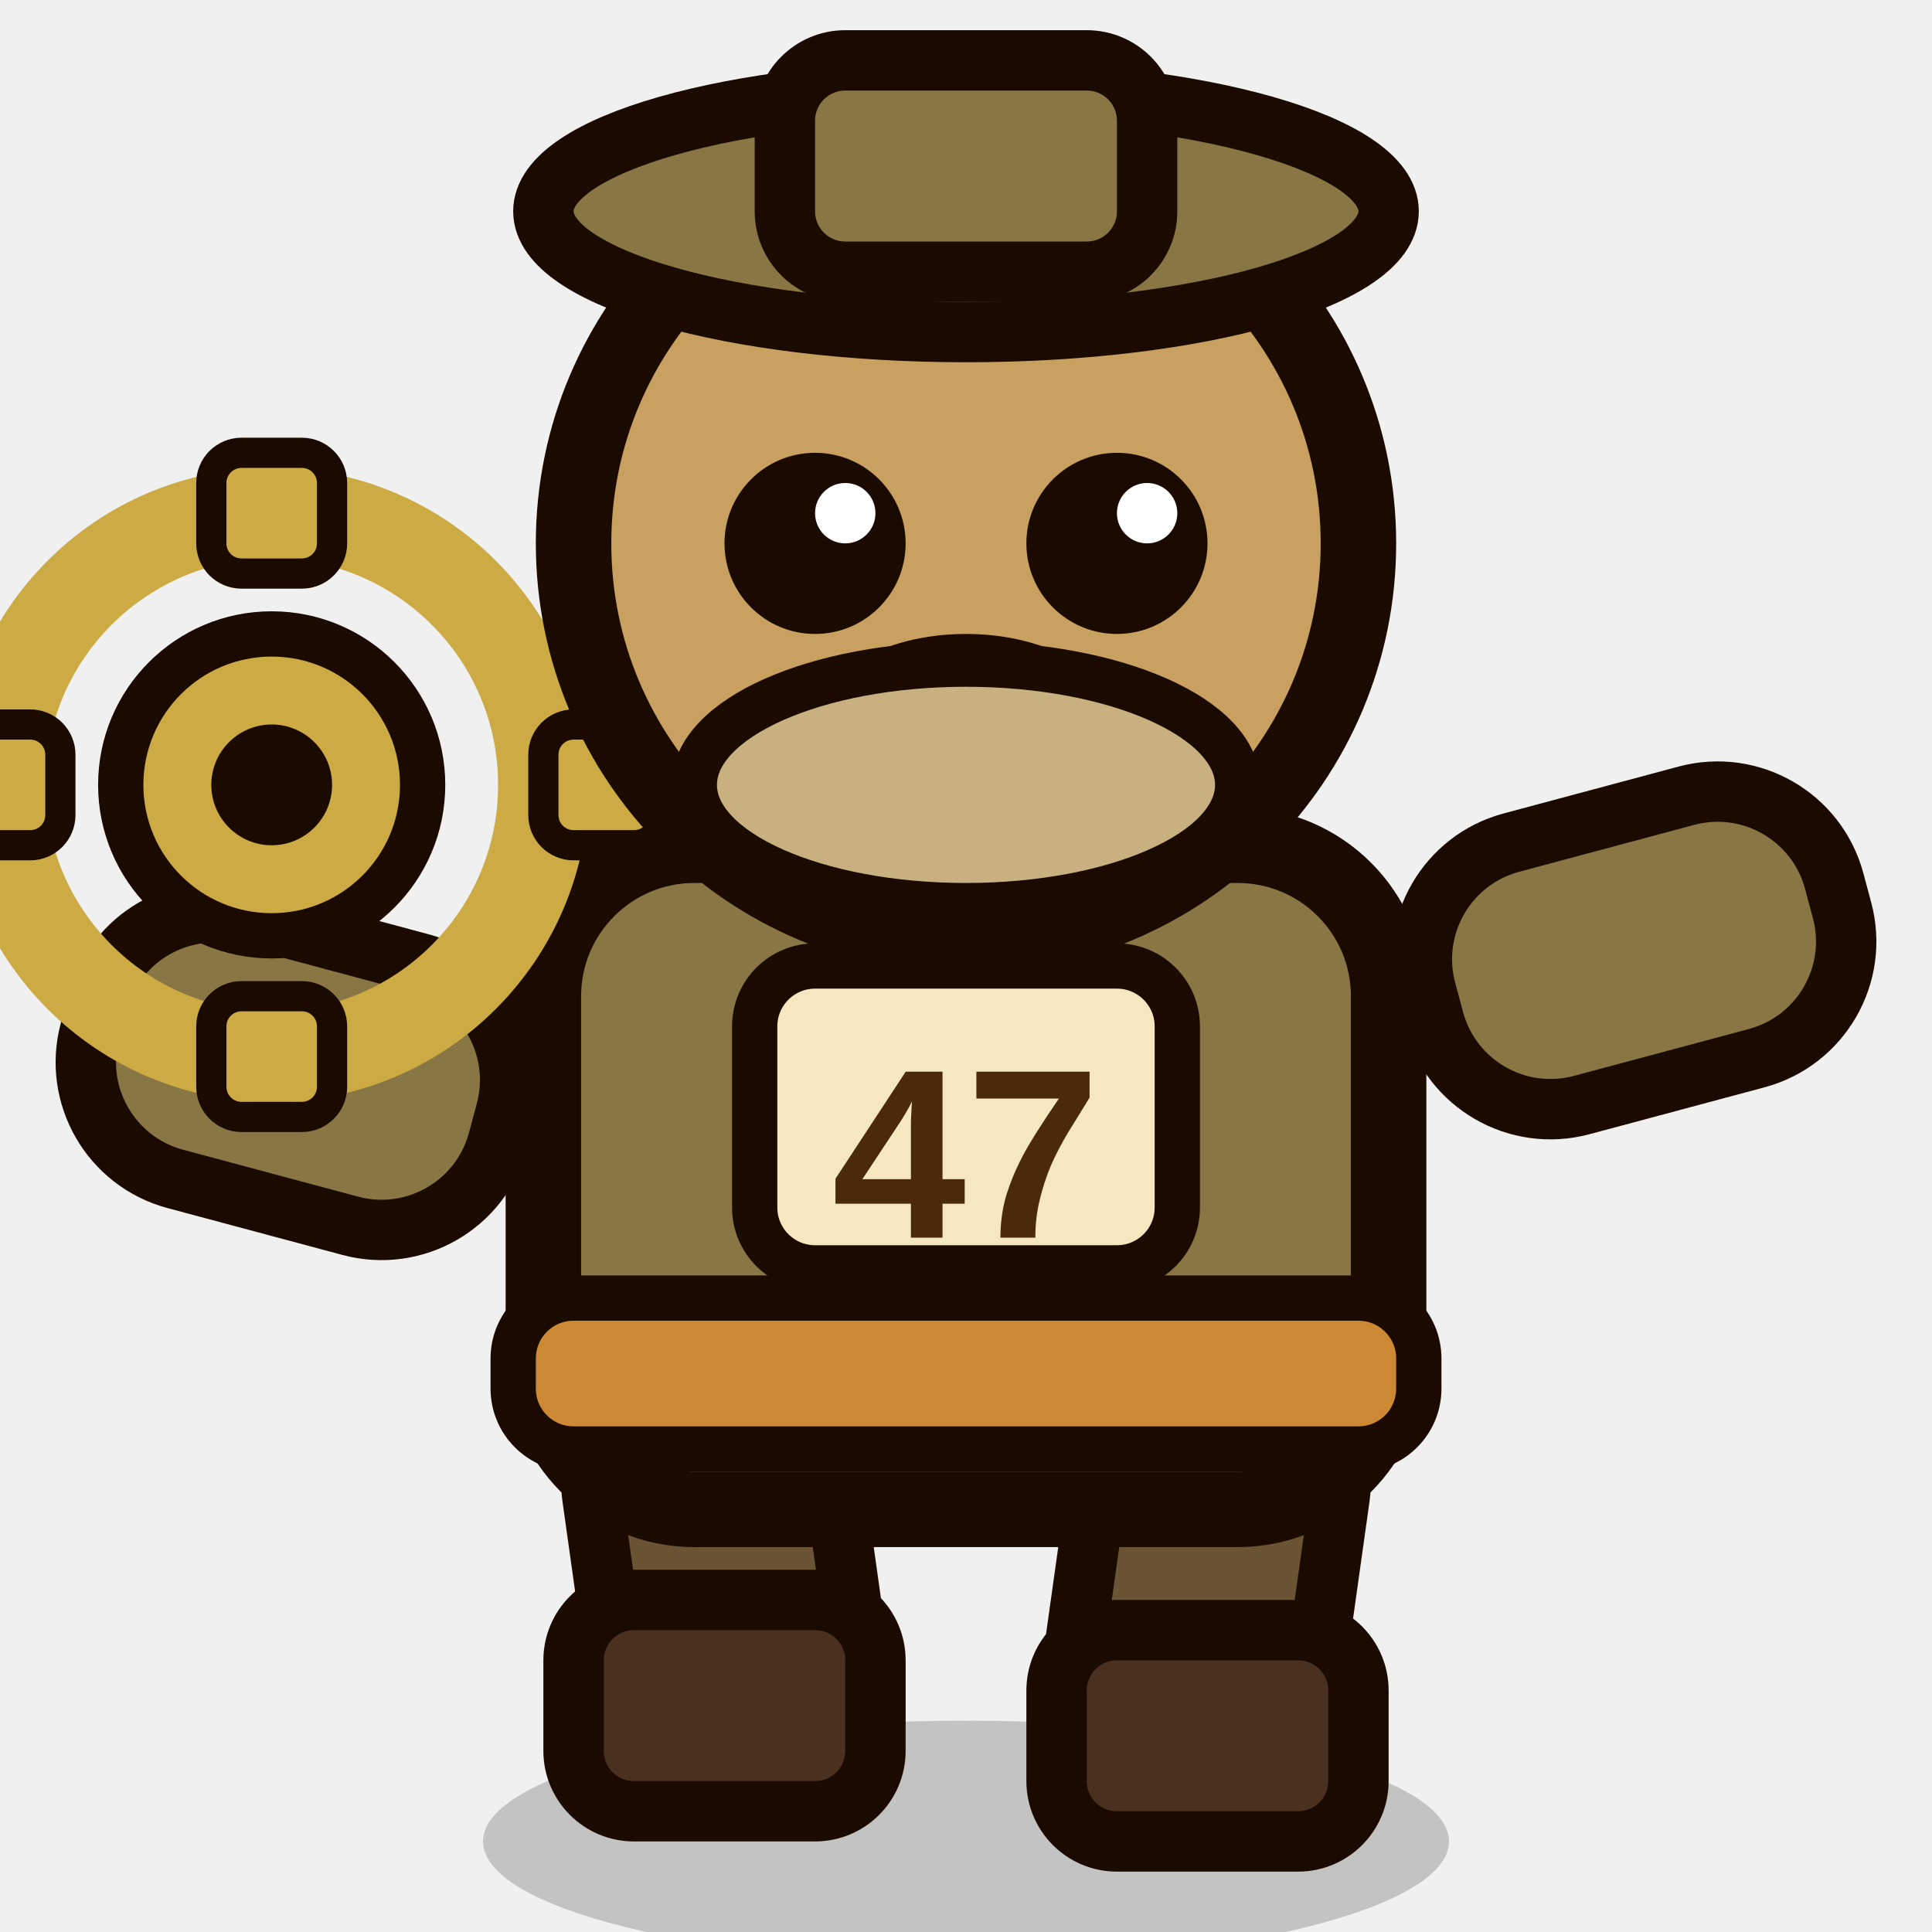
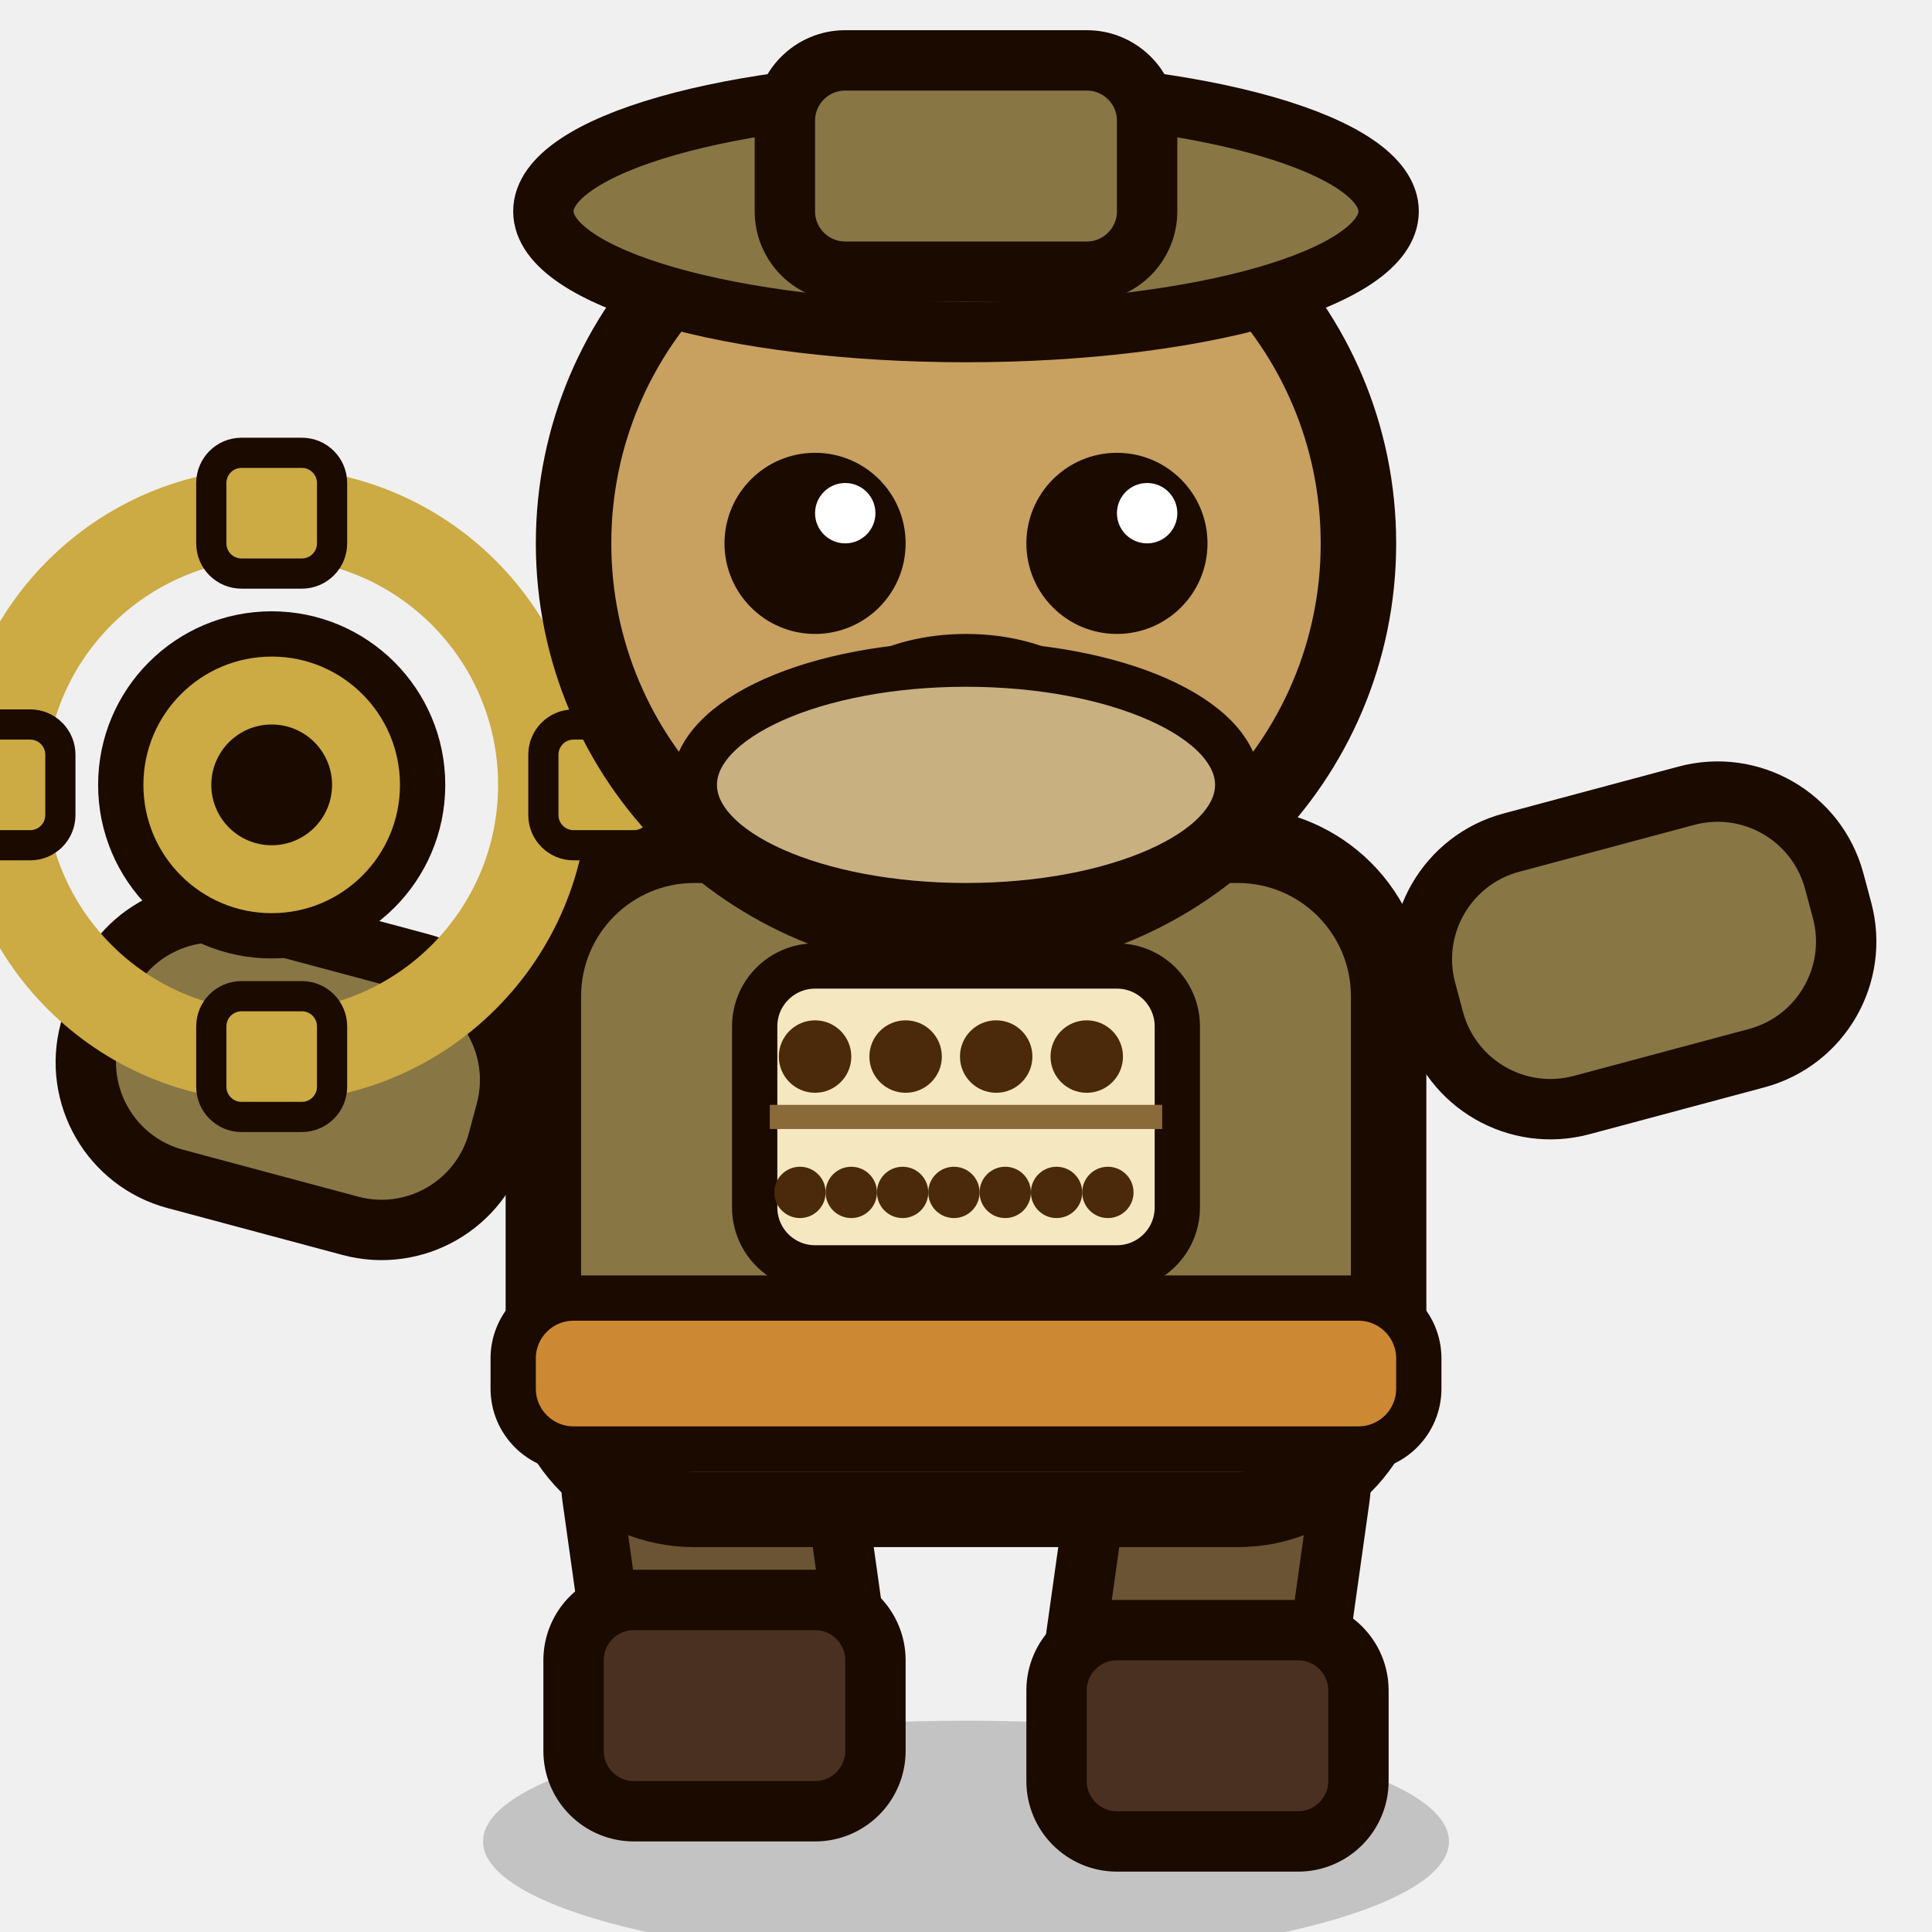
<svg xmlns="http://www.w3.org/2000/svg" viewBox="0 0 64 64" width="64" height="64">
  <ellipse cx="32" cy="61" rx="16" ry="4" fill="#00000030" />
  <rect x="20" y="46" width="8" height="13" rx="3" fill="#6B5433" stroke="#1A0A00" stroke-width="2" transform="rotate(-8 24 52)" />
  <rect x="36" y="46" width="8" height="13" rx="3" fill="#6B5433" stroke="#1A0A00" stroke-width="2" transform="rotate(8 40 52)" />
  <rect x="19" y="53" width="10" height="7" rx="2" fill="#4A3020" stroke="#1A0A00" stroke-width="2" />
  <rect x="35" y="54" width="10" height="7" rx="2" fill="#4A3020" stroke="#1A0A00" stroke-width="2" />
  <rect x="18" y="28" width="28" height="22" rx="5" fill="#887744" stroke="#1A0A00" stroke-width="2.5" />
  <rect x="17" y="43" width="30" height="5" rx="2" fill="#CC8833" stroke="#1A0A00" stroke-width="1.5" />
  <rect x="25" y="32" width="14" height="10" rx="2" fill="#F5E8C0" stroke="#1A0A00" stroke-width="1.5" />
-   <text x="32" y="41" text-anchor="middle" font-family="Arial" font-size="8" font-weight="bold" fill="#4A2A0A">47</text>
+   <line x1="25.5" y1="37" x2="38.5" y2="37" stroke="#8B6A3A" stroke-width="0.8" />
+   <circle cx="27" cy="35" r="1.2" fill="#4A2A0A" />
+   <circle cx="30" cy="35" r="1.2" fill="#4A2A0A" />
+   <circle cx="33" cy="35" r="1.2" fill="#4A2A0A" />
+   <circle cx="36" cy="35" r="1.2" fill="#4A2A0A" />
+   <circle cx="26.5" cy="39.5" r="0.85" fill="#4A2A0A" />
+   <circle cx="28.2" cy="39.5" r="0.85" fill="#4A2A0A" />
+   <circle cx="29.9" cy="39.5" r="0.85" fill="#4A2A0A" />
+   <circle cx="31.6" cy="39.5" r="0.85" fill="#4A2A0A" />
+   <circle cx="33.3" cy="39.5" r="0.85" fill="#4A2A0A" />
+   <circle cx="35" cy="39.5" r="0.85" fill="#4A2A0A" />
+   <circle cx="36.7" cy="39.5" r="0.85" fill="#4A2A0A" />
  <rect x="3" y="31" width="14" height="9" rx="4" fill="#887744" stroke="#1A0A00" stroke-width="2" transform="rotate(15 10 35)" />
  <rect x="47" y="27" width="14" height="9" rx="4" fill="#887744" stroke="#1A0A00" stroke-width="2" transform="rotate(-15 54 31)" />
  <circle cx="9" cy="26" r="9" fill="none" stroke="#CCAA44" stroke-width="3" />
  <circle cx="9" cy="26" r="5" fill="#CCAA44" stroke="#1A0A00" stroke-width="1.5" />
  <circle cx="9" cy="26" r="2" fill="#1A0A00" />
  <rect x="7" y="15" width="4" height="4" rx="1" fill="#CCAA44" stroke="#1A0A00" stroke-width="1" />
  <rect x="7" y="33" width="4" height="4" rx="1" fill="#CCAA44" stroke="#1A0A00" stroke-width="1" />
  <rect x="-2" y="24" width="4" height="4" rx="1" fill="#CCAA44" stroke="#1A0A00" stroke-width="1" />
  <rect x="18" y="24" width="4" height="4" rx="1" fill="#CCAA44" stroke="#1A0A00" stroke-width="1" />
  <circle cx="32" cy="18" r="13" fill="#C8A060" stroke="#1A0A00" stroke-width="2.5" />
  <ellipse cx="32" cy="7" rx="14" ry="4" fill="#887744" stroke="#1A0A00" stroke-width="2" />
  <rect x="26" y="2" width="12" height="7" rx="2" fill="#887744" stroke="#1A0A00" stroke-width="2" />
  <circle cx="27" cy="18" r="3" fill="#1A0A00" />
  <circle cx="37" cy="18" r="3" fill="#1A0A00" />
  <circle cx="28" cy="17" r="1" fill="#FFFFFF" />
  <circle cx="38" cy="17" r="1" fill="#FFFFFF" />
  <ellipse cx="32" cy="24" rx="5" ry="3" fill="#1A0A00" />
  <ellipse cx="32" cy="26" rx="9" ry="4" fill="#C8B080" stroke="#1A0A00" stroke-width="1.5" />
</svg>
